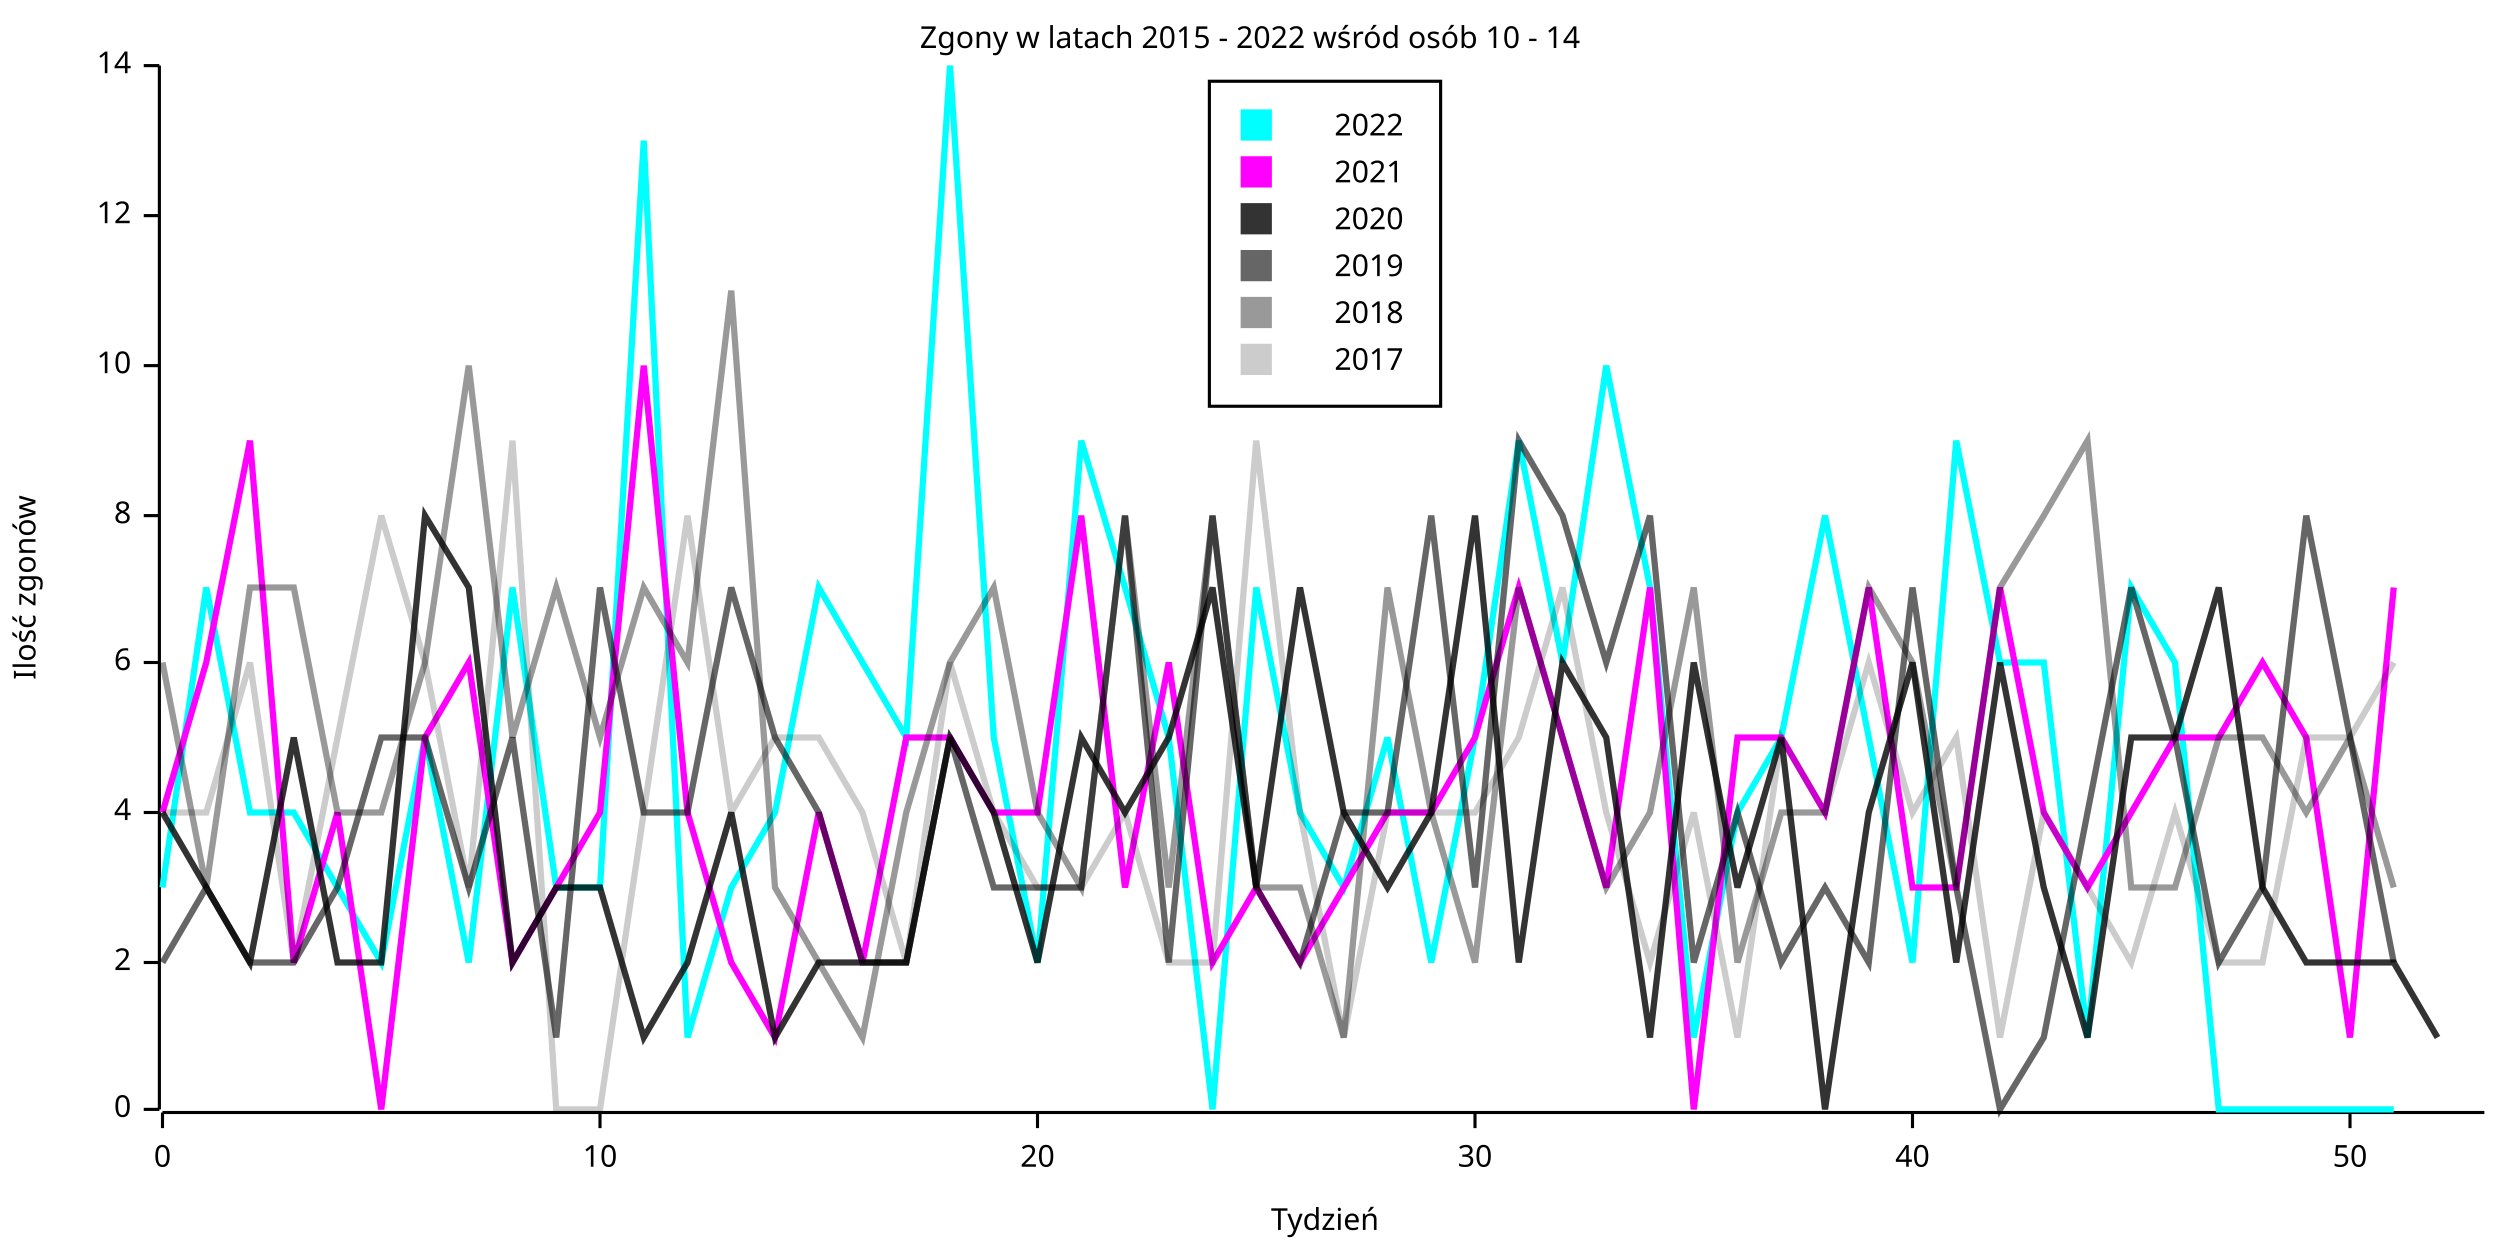
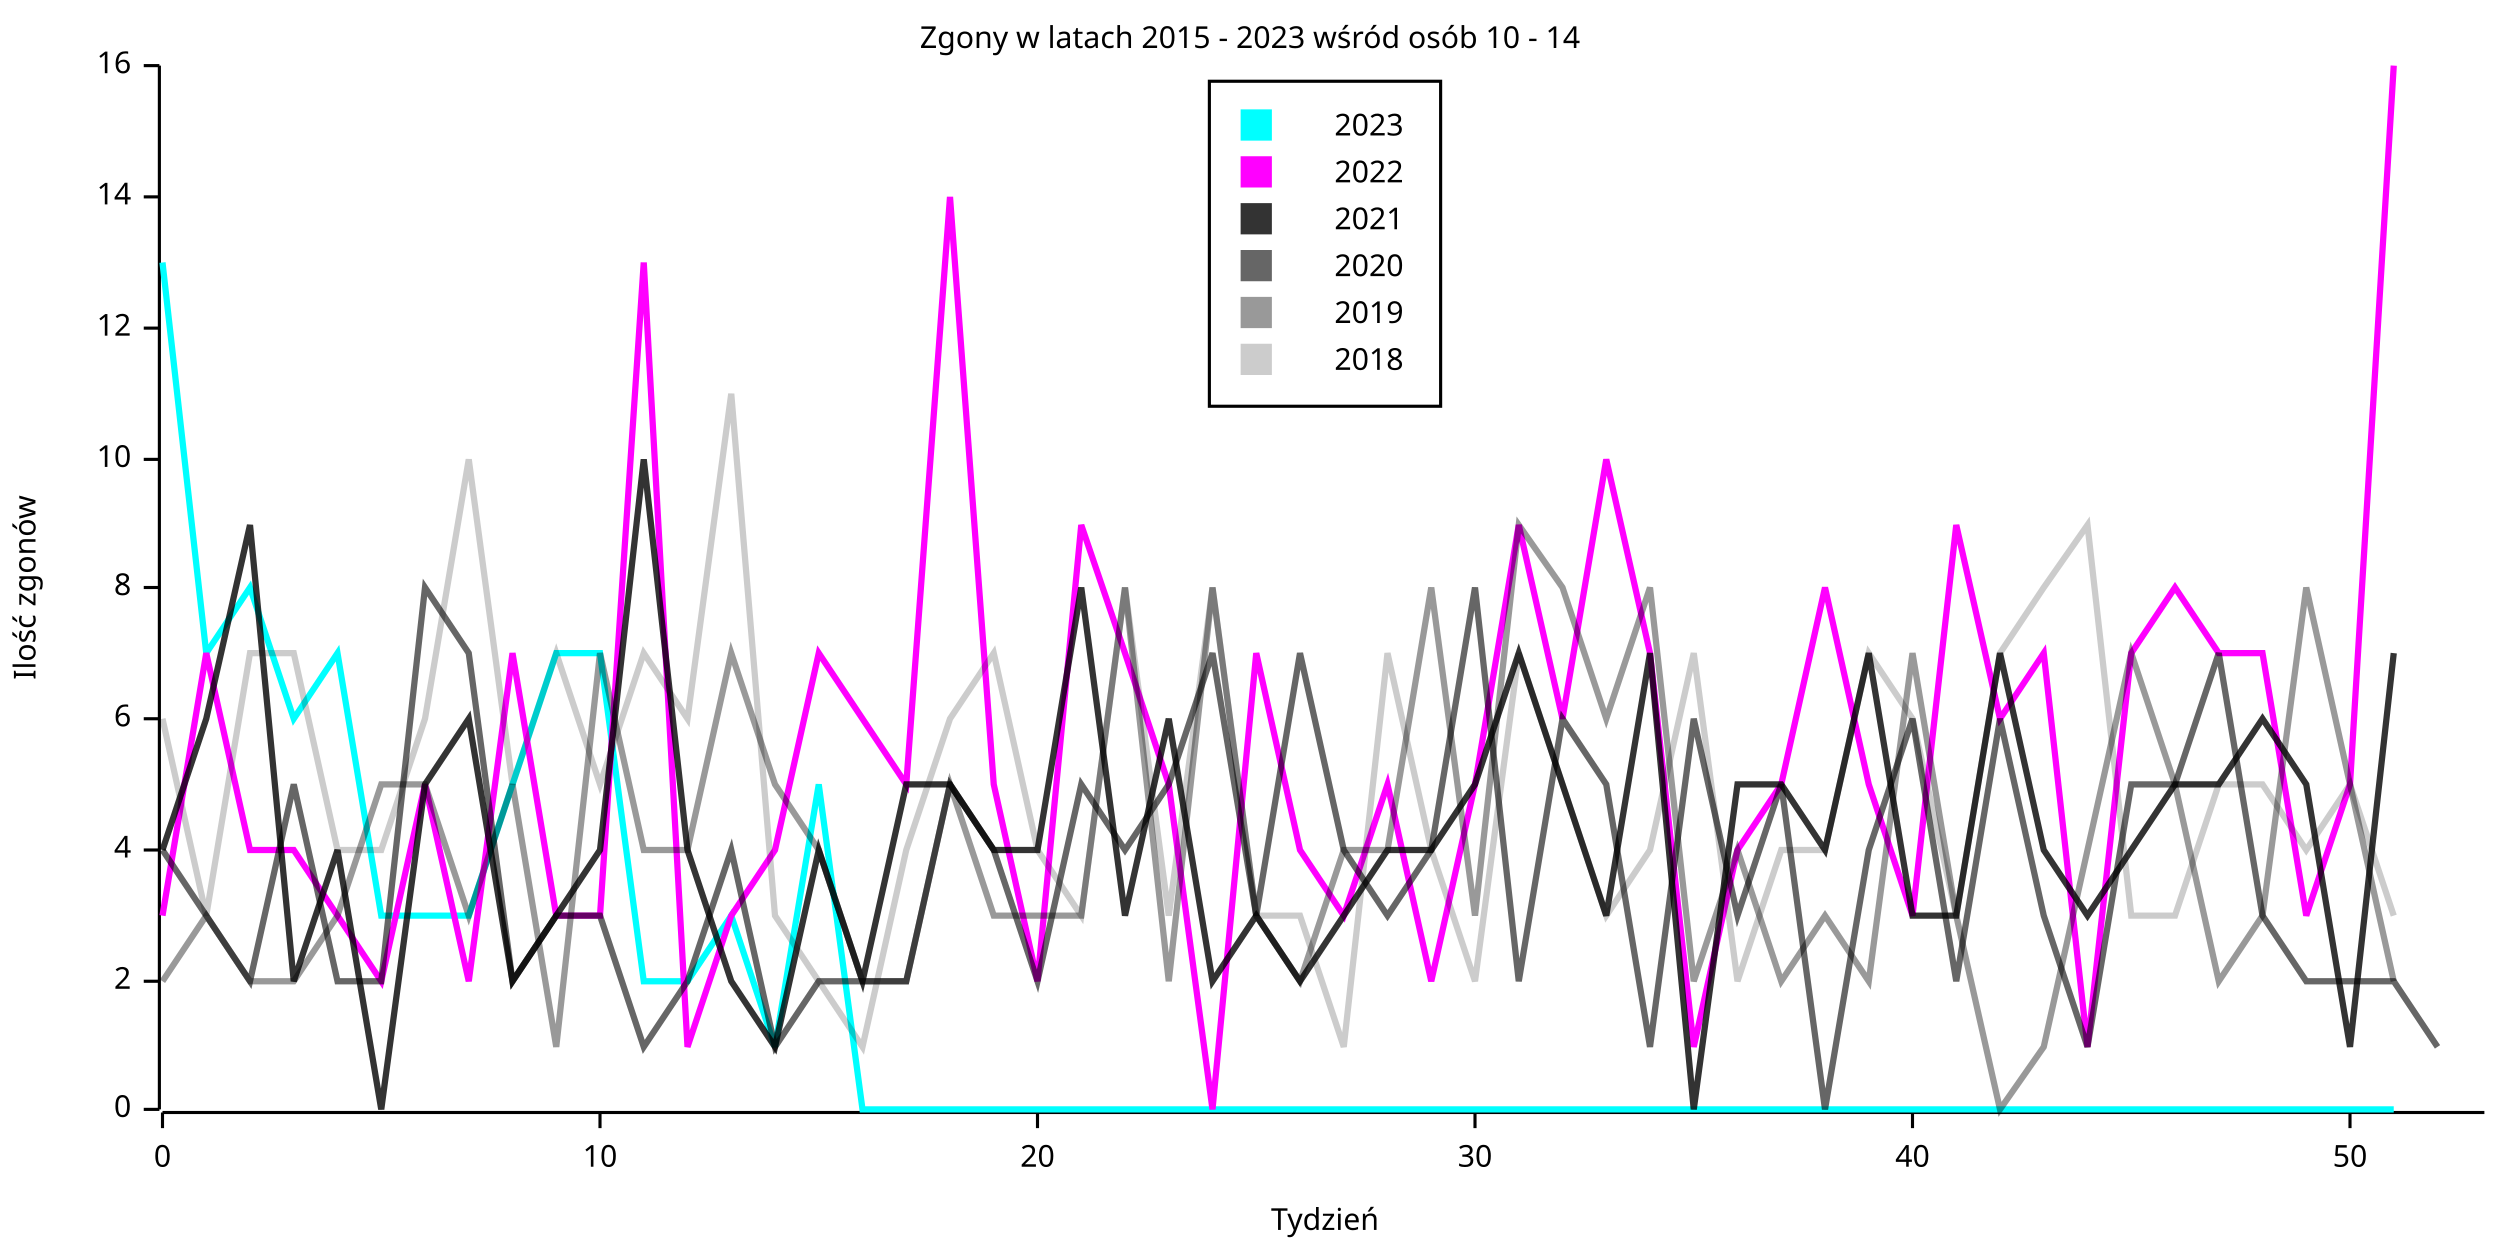
<svg xmlns="http://www.w3.org/2000/svg" width="800" height="400" viewBox="0 0 800 400">
  <rect x="0" y="0" width="800" height="400" opacity="1" fill="#FFFFFF" stroke="none" />
  <text x="400" y="8" dy="0.76em" text-anchor="middle" font-family="sans-serif" font-size="9.677" opacity="1" fill="#000000">
- Zgony w latach 2015 - 2022 wśród osób 10 - 14
+ Zgony w latach 2015 - 2023 wśród osób 10 - 14
</text>
  <text x="4" y="188" dy="0.76em" text-anchor="middle" font-family="sans-serif" font-size="9.677" opacity="1" fill="#000000" transform="rotate(270, 4, 188)">
Ilość zgonów
</text>
  <text x="424" y="396" dy="-0.5ex" text-anchor="middle" font-family="sans-serif" font-size="9.677" opacity="1" fill="#000000">
Tydzień
</text>
  <polyline fill="none" opacity="1" stroke="#000000" stroke-width="1" points="51,21 51,355 " />
  <text x="42" y="355" dy="0.5ex" text-anchor="end" font-family="sans-serif" font-size="9.677" opacity="1" fill="#000000">
0
</text>
  <polyline fill="none" opacity="1" stroke="#000000" stroke-width="1" points="46,355 51,355 " />
-   <text x="42" y="308" dy="0.5ex" text-anchor="end" font-family="sans-serif" font-size="9.677" opacity="1" fill="#000000">
+   <text x="42" y="314" dy="0.5ex" text-anchor="end" font-family="sans-serif" font-size="9.677" opacity="1" fill="#000000">
2
</text>
-   <polyline fill="none" opacity="1" stroke="#000000" stroke-width="1" points="46,308 51,308 " />
-   <text x="42" y="260" dy="0.5ex" text-anchor="end" font-family="sans-serif" font-size="9.677" opacity="1" fill="#000000">
+   <polyline fill="none" opacity="1" stroke="#000000" stroke-width="1" points="46,314 51,314 " />
+   <text x="42" y="272" dy="0.5ex" text-anchor="end" font-family="sans-serif" font-size="9.677" opacity="1" fill="#000000">
4
</text>
-   <polyline fill="none" opacity="1" stroke="#000000" stroke-width="1" points="46,260 51,260 " />
-   <text x="42" y="212" dy="0.5ex" text-anchor="end" font-family="sans-serif" font-size="9.677" opacity="1" fill="#000000">
+   <polyline fill="none" opacity="1" stroke="#000000" stroke-width="1" points="46,272 51,272 " />
+   <text x="42" y="230" dy="0.5ex" text-anchor="end" font-family="sans-serif" font-size="9.677" opacity="1" fill="#000000">
6
</text>
-   <polyline fill="none" opacity="1" stroke="#000000" stroke-width="1" points="46,212 51,212 " />
-   <text x="42" y="165" dy="0.5ex" text-anchor="end" font-family="sans-serif" font-size="9.677" opacity="1" fill="#000000">
+   <polyline fill="none" opacity="1" stroke="#000000" stroke-width="1" points="46,230 51,230 " />
+   <text x="42" y="188" dy="0.5ex" text-anchor="end" font-family="sans-serif" font-size="9.677" opacity="1" fill="#000000">
8
</text>
-   <polyline fill="none" opacity="1" stroke="#000000" stroke-width="1" points="46,165 51,165 " />
-   <text x="42" y="117" dy="0.5ex" text-anchor="end" font-family="sans-serif" font-size="9.677" opacity="1" fill="#000000">
+   <polyline fill="none" opacity="1" stroke="#000000" stroke-width="1" points="46,188 51,188 " />
+   <text x="42" y="147" dy="0.5ex" text-anchor="end" font-family="sans-serif" font-size="9.677" opacity="1" fill="#000000">
10
</text>
-   <polyline fill="none" opacity="1" stroke="#000000" stroke-width="1" points="46,117 51,117 " />
-   <text x="42" y="69" dy="0.5ex" text-anchor="end" font-family="sans-serif" font-size="9.677" opacity="1" fill="#000000">
+   <polyline fill="none" opacity="1" stroke="#000000" stroke-width="1" points="46,147 51,147 " />
+   <text x="42" y="105" dy="0.5ex" text-anchor="end" font-family="sans-serif" font-size="9.677" opacity="1" fill="#000000">
12
</text>
-   <polyline fill="none" opacity="1" stroke="#000000" stroke-width="1" points="46,69 51,69 " />
+   <polyline fill="none" opacity="1" stroke="#000000" stroke-width="1" points="46,105 51,105 " />
+   <text x="42" y="63" dy="0.5ex" text-anchor="end" font-family="sans-serif" font-size="9.677" opacity="1" fill="#000000">
+ 14
+ </text>
+   <polyline fill="none" opacity="1" stroke="#000000" stroke-width="1" points="46,63 51,63 " />
  <text x="42" y="21" dy="0.5ex" text-anchor="end" font-family="sans-serif" font-size="9.677" opacity="1" fill="#000000">
- 14
+ 16
</text>
  <polyline fill="none" opacity="1" stroke="#000000" stroke-width="1" points="46,21 51,21 " />
  <polyline fill="none" opacity="1" stroke="#000000" stroke-width="1" points="52,356 795,356 " />
  <text x="52" y="366" dy="0.76em" text-anchor="middle" font-family="sans-serif" font-size="9.677" opacity="1" fill="#000000">
0
</text>
  <polyline fill="none" opacity="1" stroke="#000000" stroke-width="1" points="52,356 52,361 " />
  <text x="192" y="366" dy="0.76em" text-anchor="middle" font-family="sans-serif" font-size="9.677" opacity="1" fill="#000000">
10
</text>
  <polyline fill="none" opacity="1" stroke="#000000" stroke-width="1" points="192,356 192,361 " />
  <text x="332" y="366" dy="0.76em" text-anchor="middle" font-family="sans-serif" font-size="9.677" opacity="1" fill="#000000">
20
</text>
  <polyline fill="none" opacity="1" stroke="#000000" stroke-width="1" points="332,356 332,361 " />
  <text x="472" y="366" dy="0.76em" text-anchor="middle" font-family="sans-serif" font-size="9.677" opacity="1" fill="#000000">
30
</text>
  <polyline fill="none" opacity="1" stroke="#000000" stroke-width="1" points="472,356 472,361 " />
  <text x="612" y="366" dy="0.76em" text-anchor="middle" font-family="sans-serif" font-size="9.677" opacity="1" fill="#000000">
40
</text>
  <polyline fill="none" opacity="1" stroke="#000000" stroke-width="1" points="612,356 612,361 " />
  <text x="752" y="366" dy="0.76em" text-anchor="middle" font-family="sans-serif" font-size="9.677" opacity="1" fill="#000000">
50
</text>
  <polyline fill="none" opacity="1" stroke="#000000" stroke-width="1" points="752,356 752,361 " />
-   <polyline fill="none" opacity="1" stroke="#00FFFF" stroke-width="2" points="52,284 66,188 80,260 94,260 108,284 122,308 136,236 150,308 164,188 178,284 192,284 206,45 220,332 234,284 248,260 262,188 276,212 290,236 304,21 318,236 332,308 346,141 360,188 374,236 388,355 402,188 416,260 430,284 444,236 458,308 472,236 486,141 500,212 514,117 528,188 542,332 556,260 570,236 584,165 598,236 612,308 626,141 640,212 654,212 668,332 682,188 696,212 710,355 724,355 738,355 752,355 766,355 " />
-   <polyline fill="none" opacity="1" stroke="#FF00FF" stroke-width="2" points="52,260 66,212 80,141 94,308 108,260 122,355 136,236 150,212 164,308 178,284 192,260 206,117 220,260 234,308 248,332 262,260 276,308 290,236 304,236 318,260 332,260 346,165 360,284 374,212 388,308 402,284 416,308 430,284 444,260 458,260 472,236 486,188 500,236 514,284 528,188 542,355 556,236 570,236 584,260 598,188 612,284 626,284 640,188 654,260 668,284 682,260 696,236 710,236 724,212 738,236 752,332 766,188 " />
-   <polyline fill="none" opacity="0.8" stroke="#000000" stroke-width="2" points="52,260 66,284 80,308 94,236 108,308 122,308 136,165 150,188 164,308 178,284 192,284 206,332 220,308 234,260 248,332 262,308 276,308 290,308 304,236 318,260 332,308 346,236 360,260 374,236 388,188 402,284 416,188 430,260 444,284 458,260 472,165 486,308 500,212 514,236 528,332 542,212 556,284 570,236 584,355 598,260 612,212 626,308 640,212 654,284 668,332 682,236 696,236 710,188 724,284 738,308 752,308 766,308 780,332 " />
-   <polyline fill="none" opacity="0.6" stroke="#000000" stroke-width="2" points="52,308 66,284 80,308 94,308 108,284 122,236 136,236 150,284 164,236 178,332 192,188 206,260 220,260 234,188 248,236 262,260 276,308 290,308 304,236 318,284 332,284 346,284 360,165 374,308 388,165 402,284 416,308 430,260 444,260 458,165 472,284 486,141 500,165 514,212 528,165 542,308 556,260 570,308 584,284 598,308 612,188 626,284 640,355 654,332 668,260 682,188 696,236 710,308 724,284 738,165 752,236 766,308 " />
-   <polyline fill="none" opacity="0.4" stroke="#000000" stroke-width="2" points="52,212 66,284 80,188 94,188 108,260 122,260 136,212 150,117 164,236 178,188 192,236 206,188 220,212 234,93 248,284 262,308 276,332 290,260 304,212 318,188 332,260 346,284 360,165 374,284 388,165 402,284 416,284 430,332 444,188 458,260 472,308 486,188 500,236 514,284 528,260 542,188 556,308 570,260 584,260 598,188 612,212 626,284 640,188 654,165 668,141 682,284 696,284 710,236 724,236 738,260 752,236 766,284 " />
-   <polyline fill="none" opacity="0.2" stroke="#000000" stroke-width="2" points="52,260 66,260 80,212 94,308 108,236 122,165 136,212 150,284 164,141 178,355 192,355 206,260 220,165 234,260 248,236 262,236 276,260 290,308 304,212 318,260 332,284 346,284 360,260 374,308 388,308 402,141 416,260 430,332 444,260 458,260 472,260 486,236 500,188 514,260 528,308 542,260 556,332 570,236 584,260 598,212 612,260 626,236 640,332 654,260 668,284 682,308 696,260 710,308 724,308 738,236 752,236 766,212 " />
+   <polyline fill="none" opacity="1" stroke="#00FFFF" stroke-width="2" points="52,84 66,209 80,188 94,230 108,209 122,293 136,293 150,293 164,251 178,209 192,209 206,314 220,314 234,293 248,335 262,251 276,355 290,355 304,355 318,355 332,355 346,355 360,355 374,355 388,355 402,355 416,355 430,355 444,355 458,355 472,355 486,355 500,355 514,355 528,355 542,355 556,355 570,355 584,355 598,355 612,355 626,355 640,355 654,355 668,355 682,355 696,355 710,355 724,355 738,355 752,355 766,355 " />
+   <polyline fill="none" opacity="1" stroke="#FF00FF" stroke-width="2" points="52,293 66,209 80,272 94,272 108,293 122,314 136,251 150,314 164,209 178,293 192,293 206,84 220,335 234,293 248,272 262,209 276,230 290,251 304,63 318,251 332,314 346,168 360,209 374,251 388,355 402,209 416,272 430,293 444,251 458,314 472,251 486,168 500,230 514,147 528,209 542,335 556,272 570,251 584,188 598,251 612,293 626,168 640,230 654,209 668,335 682,209 696,188 710,209 724,209 738,293 752,251 766,21 " />
+   <polyline fill="none" opacity="0.8" stroke="#000000" stroke-width="2" points="52,272 66,230 80,168 94,314 108,272 122,355 136,251 150,230 164,314 178,293 192,272 206,147 220,272 234,314 248,335 262,272 276,314 290,251 304,251 318,272 332,272 346,188 360,293 374,230 388,314 402,293 416,314 430,293 444,272 458,272 472,251 486,209 500,251 514,293 528,209 542,355 556,251 570,251 584,272 598,209 612,293 626,293 640,209 654,272 668,293 682,272 696,251 710,251 724,230 738,251 752,335 766,209 " />
+   <polyline fill="none" opacity="0.6" stroke="#000000" stroke-width="2" points="52,272 66,293 80,314 94,251 108,314 122,314 136,188 150,209 164,314 178,293 192,293 206,335 220,314 234,272 248,335 262,314 276,314 290,314 304,251 318,272 332,314 346,251 360,272 374,251 388,209 402,293 416,209 430,272 444,293 458,272 472,188 486,314 500,230 514,251 528,335 542,230 556,293 570,251 584,355 598,272 612,230 626,314 640,230 654,293 668,335 682,251 696,251 710,209 724,293 738,314 752,314 766,314 780,335 " />
+   <polyline fill="none" opacity="0.4" stroke="#000000" stroke-width="2" points="52,314 66,293 80,314 94,314 108,293 122,251 136,251 150,293 164,251 178,335 192,209 206,272 220,272 234,209 248,251 262,272 276,314 290,314 304,251 318,293 332,293 346,293 360,188 374,314 388,188 402,293 416,314 430,272 444,272 458,188 472,293 486,168 500,188 514,230 528,188 542,314 556,272 570,314 584,293 598,314 612,209 626,293 640,355 654,335 668,272 682,209 696,251 710,314 724,293 738,188 752,251 766,314 " />
+   <polyline fill="none" opacity="0.2" stroke="#000000" stroke-width="2" points="52,230 66,293 80,209 94,209 108,272 122,272 136,230 150,147 164,251 178,209 192,251 206,209 220,230 234,126 248,293 262,314 276,335 290,272 304,230 318,209 332,272 346,293 360,188 374,293 388,188 402,293 416,293 430,335 444,209 458,272 472,314 486,209 500,251 514,293 528,272 542,209 556,314 570,272 584,272 598,209 612,230 626,293 640,209 654,188 668,168 682,293 696,293 710,251 724,251 738,272 752,251 766,293 " />
  <rect x="387" y="26" width="74" height="104" opacity="1" fill="none" stroke="#000000" />
  <text x="427" y="36" dy="0.76em" text-anchor="start" font-family="sans-serif" font-size="9.677" opacity="1" fill="#000000">
+ 2023
+ </text>
+   <text x="427" y="51" dy="0.76em" text-anchor="start" font-family="sans-serif" font-size="9.677" opacity="1" fill="#000000">
2022
</text>
-   <text x="427" y="51" dy="0.76em" text-anchor="start" font-family="sans-serif" font-size="9.677" opacity="1" fill="#000000">
+   <text x="427" y="66" dy="0.76em" text-anchor="start" font-family="sans-serif" font-size="9.677" opacity="1" fill="#000000">
2021
</text>
-   <text x="427" y="66" dy="0.76em" text-anchor="start" font-family="sans-serif" font-size="9.677" opacity="1" fill="#000000">
+   <text x="427" y="81" dy="0.76em" text-anchor="start" font-family="sans-serif" font-size="9.677" opacity="1" fill="#000000">
2020
</text>
-   <text x="427" y="81" dy="0.76em" text-anchor="start" font-family="sans-serif" font-size="9.677" opacity="1" fill="#000000">
+   <text x="427" y="96" dy="0.76em" text-anchor="start" font-family="sans-serif" font-size="9.677" opacity="1" fill="#000000">
2019
</text>
-   <text x="427" y="96" dy="0.76em" text-anchor="start" font-family="sans-serif" font-size="9.677" opacity="1" fill="#000000">
+   <text x="427" y="111" dy="0.76em" text-anchor="start" font-family="sans-serif" font-size="9.677" opacity="1" fill="#000000">
2018
- </text>
-   <text x="427" y="111" dy="0.76em" text-anchor="start" font-family="sans-serif" font-size="9.677" opacity="1" fill="#000000">
- 2017
</text>
  <rect x="397" y="35" width="10" height="10" opacity="1" fill="#00FFFF" stroke="none" />
  <rect x="397" y="50" width="10" height="10" opacity="1" fill="#FF00FF" stroke="none" />
  <rect x="397" y="65" width="10" height="10" opacity="0.8" fill="#000000" stroke="none" />
  <rect x="397" y="80" width="10" height="10" opacity="0.6" fill="#000000" stroke="none" />
  <rect x="397" y="95" width="10" height="10" opacity="0.4" fill="#000000" stroke="none" />
  <rect x="397" y="110" width="10" height="10" opacity="0.2" fill="#000000" stroke="none" />
</svg>
